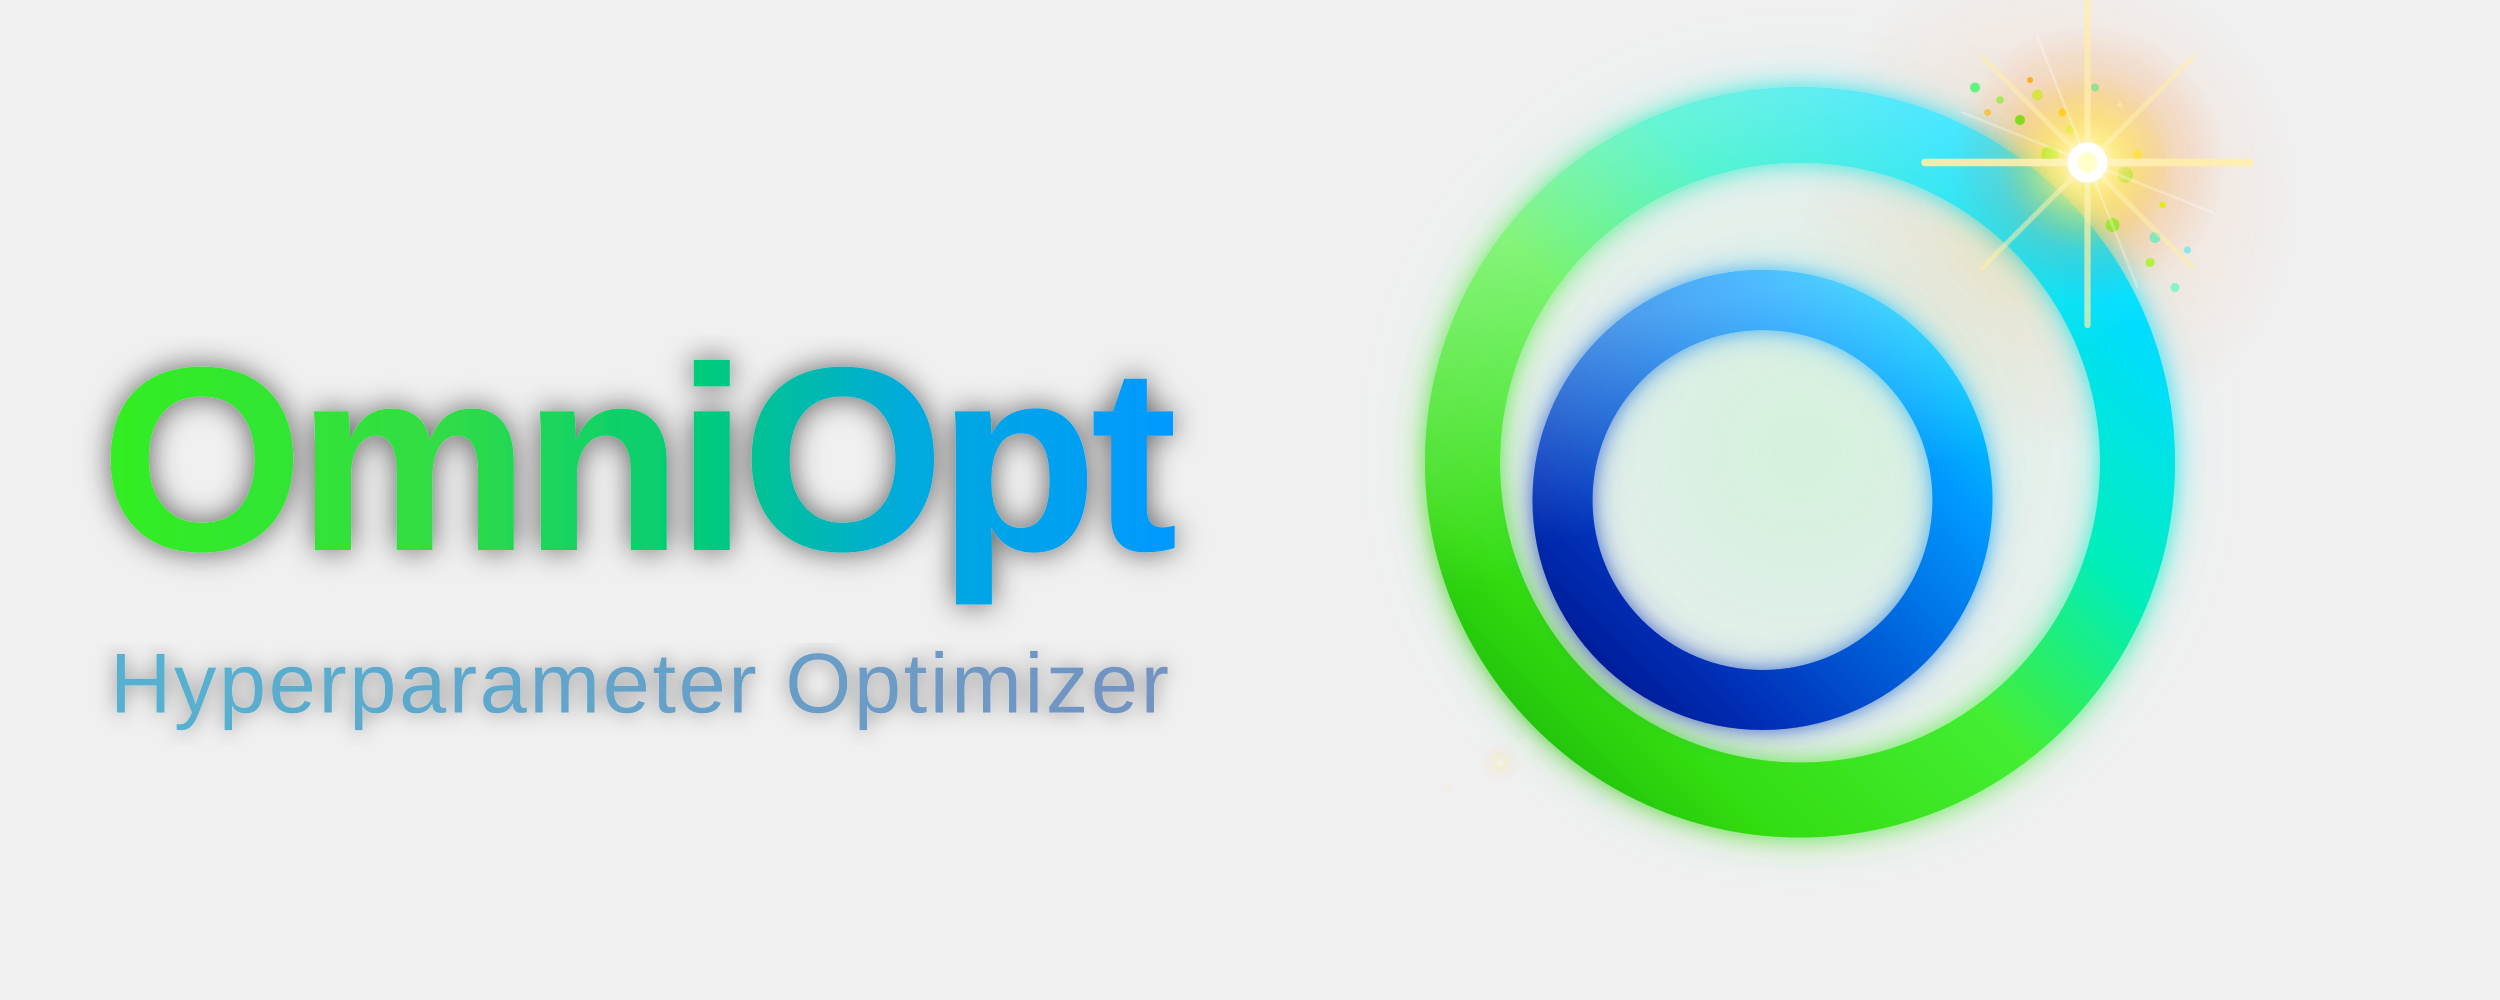
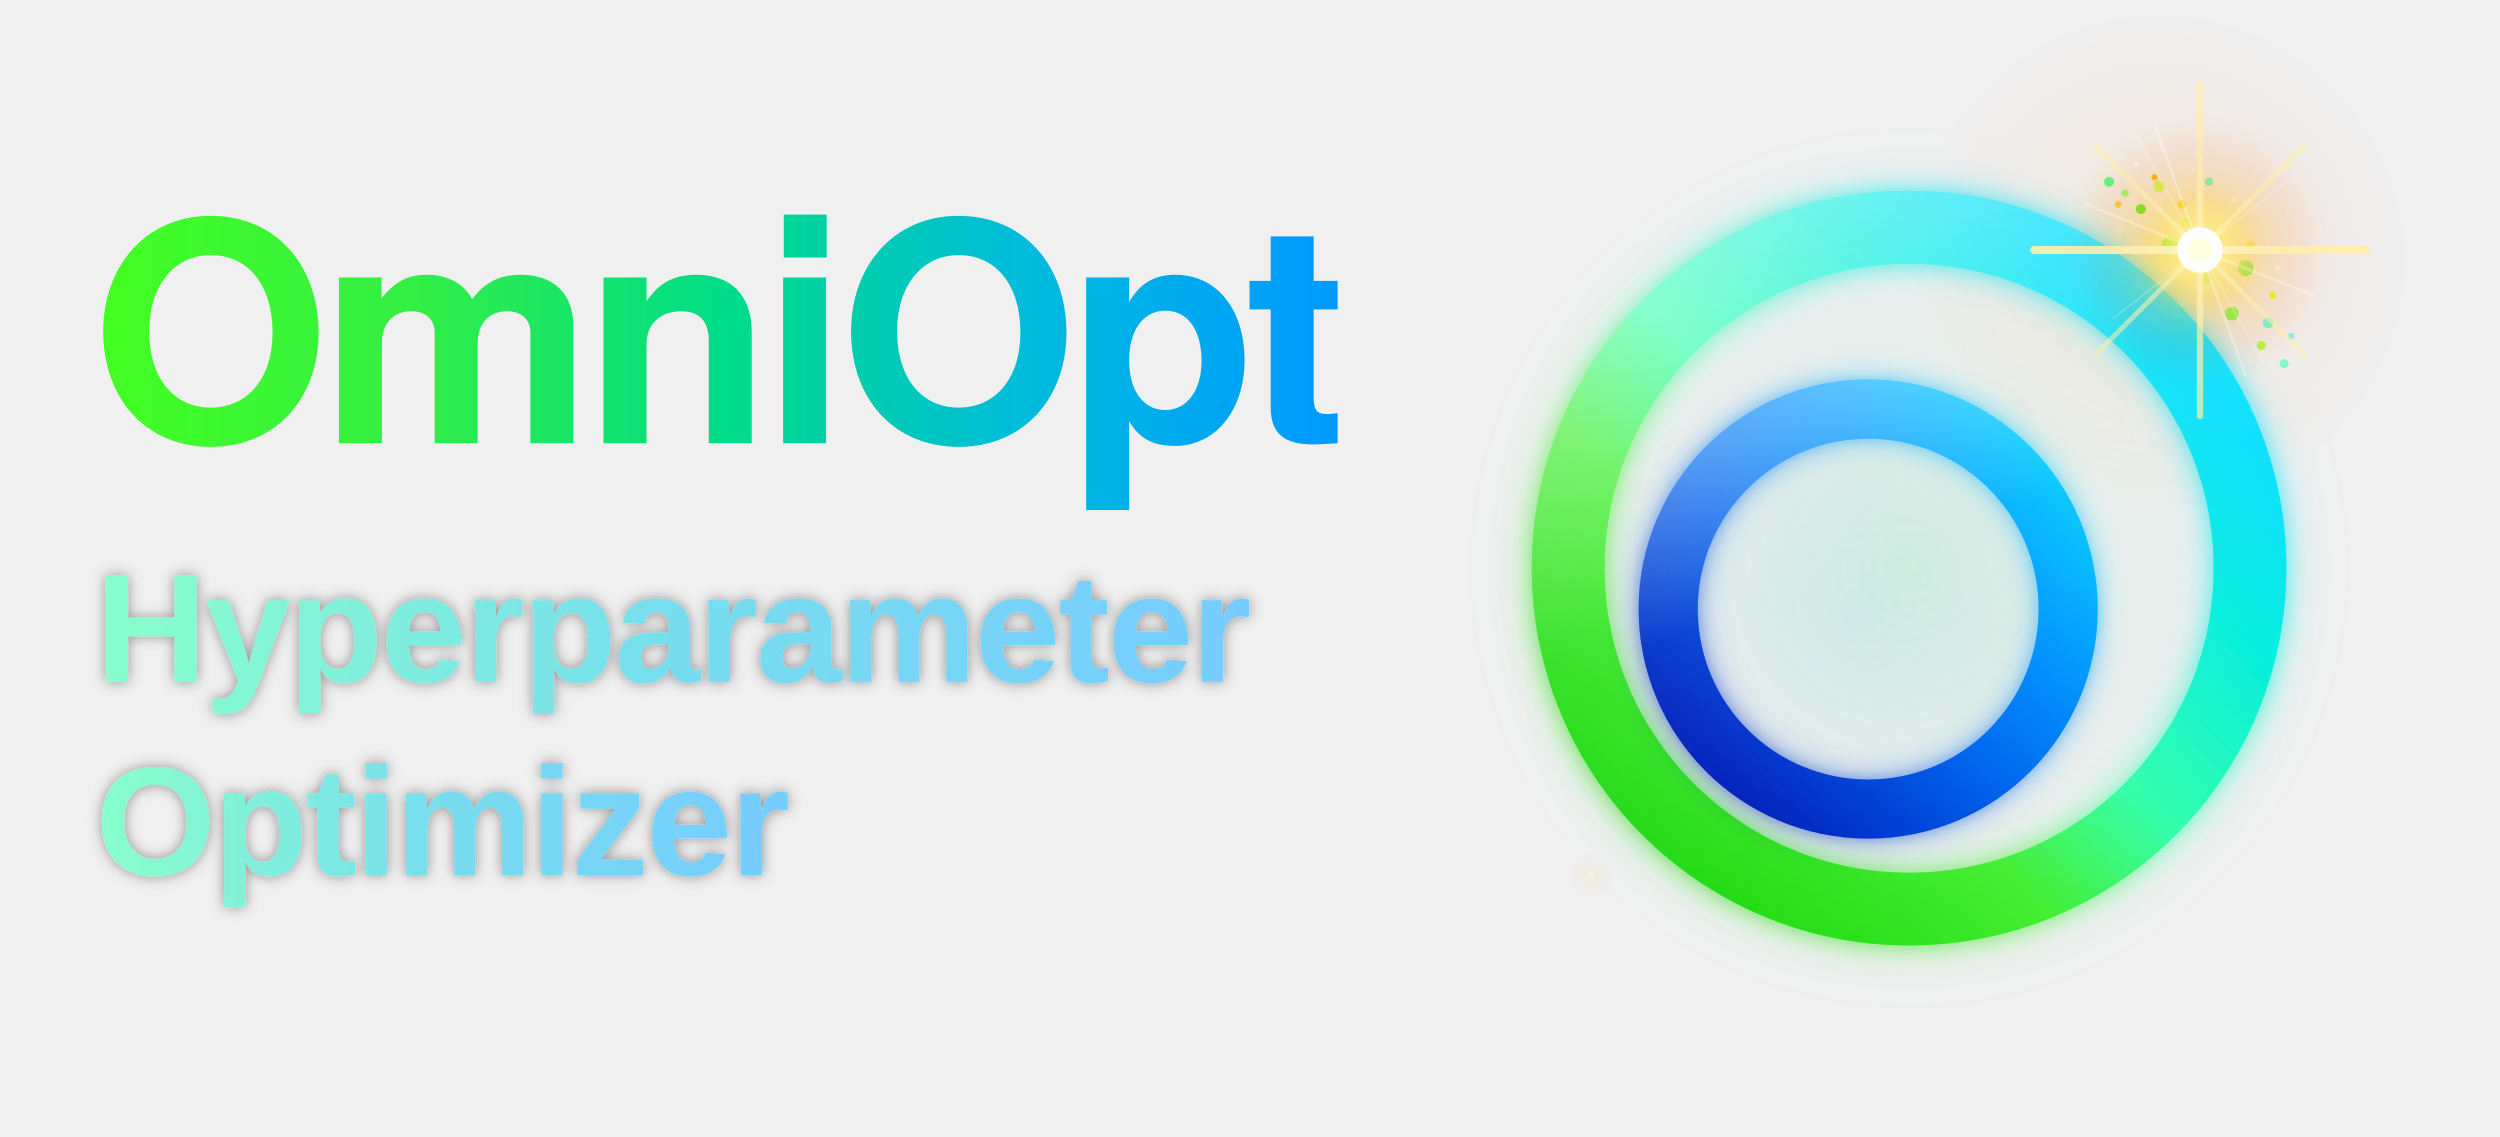
- <svg xmlns="http://www.w3.org/2000/svg" viewBox="0 0 1000 400" width="1000" height="400">
+ <svg xmlns="http://www.w3.org/2000/svg" viewBox="0 0 1100 500" width="1100" height="500">
  <defs>
    <linearGradient id="outerGrad" x1="0%" y1="100%" x2="100%" y2="0%">
-       <stop offset="0%" stop-color="#11aa00" />
-       <stop offset="20%" stop-color="#33dd11" />
-       <stop offset="45%" stop-color="#44ee33" />
-       <stop offset="65%" stop-color="#00eebb" />
+       <stop offset="0%" stop-color="#00cc00" />
+       <stop offset="15%" stop-color="#22dd11" />
+       <stop offset="35%" stop-color="#44ee33" />
+       <stop offset="50%" stop-color="#33ffaa" />
+       <stop offset="70%" stop-color="#00eedd" />
      <stop offset="85%" stop-color="#00ddff" />
      <stop offset="100%" stop-color="#00eeff" />
    </linearGradient>
    <linearGradient id="innerGrad" x1="0%" y1="100%" x2="100%" y2="0%">
-       <stop offset="0%" stop-color="#001188" />
-       <stop offset="25%" stop-color="#0033bb" />
-       <stop offset="50%" stop-color="#0066dd" />
-       <stop offset="75%" stop-color="#0099ff" />
+       <stop offset="0%" stop-color="#0011aa" />
+       <stop offset="20%" stop-color="#0033cc" />
+       <stop offset="45%" stop-color="#0066ee" />
+       <stop offset="70%" stop-color="#0099ff" />
      <stop offset="100%" stop-color="#00ddff" />
    </linearGradient>
-     <linearGradient id="outerHighlight" x1="30%" y1="0%" x2="70%" y2="100%">
-       <stop offset="0%" stop-color="#ffffff" stop-opacity="0.4" />
-       <stop offset="50%" stop-color="#ffffff" stop-opacity="0" />
+     <linearGradient id="outerHighlight" x1="25%" y1="0%" x2="75%" y2="100%">
+       <stop offset="0%" stop-color="#ffffff" stop-opacity="0.45" />
+       <stop offset="40%" stop-color="#ffffff" stop-opacity="0.1" />
      <stop offset="100%" stop-color="#ffffff" stop-opacity="0" />
    </linearGradient>
-     <linearGradient id="innerHighlight" x1="40%" y1="0%" x2="60%" y2="100%">
-       <stop offset="0%" stop-color="#ffffff" stop-opacity="0.3" />
-       <stop offset="50%" stop-color="#ffffff" stop-opacity="0" />
+     <linearGradient id="innerHighlight" x1="30%" y1="0%" x2="70%" y2="100%">
+       <stop offset="0%" stop-color="#ffffff" stop-opacity="0.35" />
+       <stop offset="40%" stop-color="#ffffff" stop-opacity="0.05" />
      <stop offset="100%" stop-color="#ffffff" stop-opacity="0" />
    </linearGradient>
    <linearGradient id="textGrad" x1="0%" y1="0%" x2="100%" y2="0%">
-       <stop offset="0%" stop-color="#33ee22" />
-       <stop offset="30%" stop-color="#33dd44" />
-       <stop offset="55%" stop-color="#00cc77" />
-       <stop offset="75%" stop-color="#00aadd" />
+       <stop offset="0%" stop-color="#44ff22" />
+       <stop offset="25%" stop-color="#33ee44" />
+       <stop offset="50%" stop-color="#00dd88" />
+       <stop offset="75%" stop-color="#00bbdd" />
      <stop offset="100%" stop-color="#0099ff" />
    </linearGradient>
    <linearGradient id="subGrad" x1="0%" y1="0%" x2="100%" y2="0%">
-       <stop offset="0%" stop-color="#44aacc" />
-       <stop offset="100%" stop-color="#6688bb" />
+       <stop offset="0%" stop-color="#88ffcc" />
+       <stop offset="50%" stop-color="#77ddee" />
+       <stop offset="100%" stop-color="#77ccff" />
    </linearGradient>
    <radialGradient id="flareGold" cx="50%" cy="50%" r="50%">
      <stop offset="0%" stop-color="#ffffff" stop-opacity="1" />
-       <stop offset="8%" stop-color="#ffffee" stop-opacity="1" />
-       <stop offset="20%" stop-color="#ffee44" stop-opacity="0.8" />
-       <stop offset="40%" stop-color="#ffcc00" stop-opacity="0.4" />
-       <stop offset="65%" stop-color="#ff8800" stop-opacity="0.15" />
+       <stop offset="6%" stop-color="#fffff8" stop-opacity="1" />
+       <stop offset="15%" stop-color="#ffee44" stop-opacity="0.85" />
+       <stop offset="30%" stop-color="#ffcc00" stop-opacity="0.5" />
+       <stop offset="50%" stop-color="#ff9900" stop-opacity="0.2" />
+       <stop offset="75%" stop-color="#ff6600" stop-opacity="0.08" />
      <stop offset="100%" stop-color="#ff4400" stop-opacity="0" />
    </radialGradient>
    <radialGradient id="warmGlow" cx="50%" cy="50%" r="50%">
-       <stop offset="0%" stop-color="#ffdd00" stop-opacity="0.3" />
-       <stop offset="50%" stop-color="#ff8800" stop-opacity="0.08" />
+       <stop offset="0%" stop-color="#ffee00" stop-opacity="0.2" />
+       <stop offset="40%" stop-color="#ffaa00" stop-opacity="0.06" />
      <stop offset="100%" stop-color="#ff4400" stop-opacity="0" />
    </radialGradient>
    <radialGradient id="greenAmbient" cx="50%" cy="50%" r="50%">
-       <stop offset="0%" stop-color="#00ff44" stop-opacity="0.12" />
-       <stop offset="60%" stop-color="#00dd88" stop-opacity="0.04" />
+       <stop offset="0%" stop-color="#00ff55" stop-opacity="0.1" />
+       <stop offset="50%" stop-color="#00dd88" stop-opacity="0.03" />
      <stop offset="100%" stop-color="#00ccff" stop-opacity="0" />
    </radialGradient>
+     <radialGradient id="blueAmbient" cx="50%" cy="50%" r="50%">
+       <stop offset="0%" stop-color="#0088ff" stop-opacity="0.06" />
+       <stop offset="100%" stop-color="#0044ff" stop-opacity="0" />
+     </radialGradient>
    <filter id="greenGlow" x="-50%" y="-50%" width="200%" height="200%">
-       <feGaussianBlur in="SourceGraphic" stdDeviation="7" result="g1" />
-       <feGaussianBlur in="SourceGraphic" stdDeviation="3" result="g2" />
+       <feGaussianBlur in="SourceGraphic" stdDeviation="8" result="g1" />
+       <feGaussianBlur in="SourceGraphic" stdDeviation="3.5" result="g2" />
      <feMerge>
        <feMergeNode in="g1" />
        <feMergeNode in="g2" />
        <feMergeNode in="SourceGraphic" />
      </feMerge>
    </filter>
    <filter id="blueGlow" x="-50%" y="-50%" width="200%" height="200%">
-       <feGaussianBlur in="SourceGraphic" stdDeviation="6" result="b1" />
+       <feGaussianBlur in="SourceGraphic" stdDeviation="7" result="b1" />
      <feGaussianBlur in="SourceGraphic" stdDeviation="2.5" result="b2" />
      <feMerge>
        <feMergeNode in="b1" />
        <feMergeNode in="b2" />
        <feMergeNode in="SourceGraphic" />
      </feMerge>
    </filter>
    <filter id="flareBloom" x="-100%" y="-100%" width="300%" height="300%">
-       <feGaussianBlur in="SourceGraphic" stdDeviation="10" />
+       <feGaussianBlur in="SourceGraphic" stdDeviation="12" />
    </filter>
-     <filter id="textGlow" x="-5%" y="-10%" width="110%" height="130%">
-       <feDropShadow dx="0" dy="0" stdDeviation="6" flood-color="#000000" flood-opacity="0.6" />
+     <filter id="softFlare" x="-50%" y="-50%" width="200%" height="200%">
+       <feGaussianBlur in="SourceGraphic" stdDeviation="5" />
    </filter>
-     <filter id="subGlow" x="-5%" y="-10%" width="110%" height="130%">
-       <feDropShadow dx="0" dy="0" stdDeviation="4" flood-color="#000000" flood-opacity="0.5" />
+     <filter id="textBacking" x="-3%" y="-15%" width="106%" height="130%">
+       <feFlood flood-color="#000000" flood-opacity="0.4" result="black" />
+       <feComposite in="black" in2="SourceGraphic" operator="in" result="mask" />
+       <feGaussianBlur in="mask" stdDeviation="3" result="blur" />
+       <feMerge>
+         <feMergeNode in="blur" />
+         <feMergeNode in="SourceGraphic" />
+       </feMerge>
    </filter>
  </defs>
-   <ellipse cx="720" cy="180" rx="180" ry="180" fill="url(#greenAmbient)" />
-   <ellipse cx="820" cy="80" rx="100" ry="100" fill="url(#warmGlow)" />
-   <circle cx="720" cy="185" r="135" fill="none" stroke="url(#outerGrad)" stroke-width="30" />
-   <circle cx="720" cy="185" r="135" fill="none" stroke="url(#outerGrad)" stroke-width="30" filter="url(#greenGlow)" opacity="0.55" />
-   <circle cx="720" cy="185" r="135" fill="none" stroke="url(#outerHighlight)" stroke-width="30" />
-   <circle cx="705" cy="200" r="80" fill="none" stroke="url(#innerGrad)" stroke-width="24" />
-   <circle cx="705" cy="200" r="80" fill="none" stroke="url(#innerGrad)" stroke-width="24" filter="url(#blueGlow)" opacity="0.5" />
-   <circle cx="705" cy="200" r="80" fill="none" stroke="url(#innerHighlight)" stroke-width="24" />
-   <circle cx="820" cy="62" r="3.5" fill="#66ff00" opacity="0.95" />
-   <circle cx="835" cy="75" r="2.5" fill="#88ff11" opacity="0.9" />
-   <circle cx="808" cy="48" r="2" fill="#44ee00" opacity="0.85" />
-   <circle cx="845" cy="90" r="2.8" fill="#55ff22" opacity="0.75" />
-   <circle cx="828" cy="52" r="1.8" fill="#aaff00" opacity="0.8" />
-   <circle cx="800" cy="40" r="1.5" fill="#77ff33" opacity="0.7" />
-   <circle cx="850" cy="70" r="3.2" fill="#33ee00" opacity="0.6" />
-   <circle cx="860" cy="105" r="1.8" fill="#99ff00" opacity="0.7" />
-   <circle cx="815" cy="38" r="2.2" fill="#bbff00" opacity="0.6" />
-   <circle cx="865" cy="82" r="1.3" fill="#ddff00" opacity="0.85" />
-   <circle cx="790" cy="35" r="2" fill="#00ff44" opacity="0.6" />
-   <circle cx="870" cy="115" r="1.8" fill="#22ffaa" opacity="0.5" />
-   <circle cx="825" cy="45" r="1.6" fill="#ffcc00" opacity="0.9" />
-   <circle cx="840" cy="58" r="2.4" fill="#ffdd00" opacity="0.8" />
-   <circle cx="812" cy="32" r="1.2" fill="#ffaa00" opacity="0.85" />
-   <circle cx="855" cy="62" r="1.9" fill="#ffee22" opacity="0.7" />
-   <circle cx="795" cy="45" r="1.4" fill="#ffbb00" opacity="0.6" />
-   <circle cx="848" cy="42" r="1" fill="#ffffff" opacity="0.7" />
-   <circle cx="862" cy="95" r="2.2" fill="#00ffcc" opacity="0.5" />
-   <circle cx="838" cy="35" r="1.6" fill="#00ffaa" opacity="0.55" />
-   <circle cx="875" cy="100" r="1.4" fill="#00eeff" opacity="0.45" />
-   <ellipse cx="835" cy="65" rx="55" ry="55" fill="url(#flareGold)" opacity="0.9" />
-   <ellipse cx="835" cy="65" rx="30" ry="30" fill="url(#flareGold)" opacity="0.6" filter="url(#flareBloom)" />
-   <line x1="770" y1="65" x2="900" y2="65" stroke="#ffeeaa" stroke-width="3" opacity="0.9" stroke-linecap="round" />
-   <line x1="835" y1="0" x2="835" y2="130" stroke="#ffeeaa" stroke-width="2.5" opacity="0.7" stroke-linecap="round" />
-   <line x1="793" y1="23" x2="877" y2="107" stroke="#ffeeaa" stroke-width="2" opacity="0.55" stroke-linecap="round" />
-   <line x1="793" y1="107" x2="877" y2="23" stroke="#ffeeaa" stroke-width="2" opacity="0.55" stroke-linecap="round" />
-   <line x1="785" y1="45" x2="885" y2="85" stroke="#ffffff" stroke-width="1" opacity="0.3" stroke-linecap="round" />
-   <line x1="815" y1="15" x2="855" y2="115" stroke="#ffffff" stroke-width="1" opacity="0.3" stroke-linecap="round" />
-   <circle cx="835" cy="65" r="8" fill="#ffffff" opacity="1" />
-   <circle cx="835" cy="65" r="15" fill="#ffffff" opacity="0.5" filter="url(#flareBloom)" />
-   <circle cx="835" cy="65" r="4" fill="#ffffcc" opacity="1" />
-   <ellipse cx="600" cy="305" rx="8" ry="8" fill="url(#flareGold)" opacity="0.2" />
-   <circle cx="610" cy="298" r="3" fill="#ffffff" opacity="0.08" />
-   <circle cx="640" cy="320" r="2.5" fill="#aaddff" opacity="0.1" />
-   <circle cx="580" cy="315" r="1.5" fill="#ffdd88" opacity="0.08" />
-   <text x="40" y="220" font-family="'Helvetica Neue', 'Arial Black', 'Segoe UI', Arial, sans-serif" font-size="105" font-weight="900" fill="url(#textGrad)" letter-spacing="-3" filter="url(#textGlow)">
-     OmniOpt
-   </text>
-   <text x="44" y="285" font-family="'Helvetica Neue', 'Segoe UI', Arial, sans-serif" font-size="34" font-weight="300" fill="url(#subGrad)" letter-spacing="1" opacity="0.9" filter="url(#subGlow)">
-     Hyperparameter Optimizer
-   </text>
+   <ellipse cx="840" cy="250" rx="200" ry="200" fill="url(#greenAmbient)" />
+   <ellipse cx="820" cy="268" rx="90" ry="90" fill="url(#blueAmbient)" />
+   <ellipse cx="950" cy="115" rx="110" ry="110" fill="url(#warmGlow)" />
+   <circle cx="840" cy="250" r="150" fill="none" stroke="url(#outerGrad)" stroke-width="32" />
+   <circle cx="840" cy="250" r="150" fill="none" stroke="url(#outerGrad)" stroke-width="32" filter="url(#greenGlow)" opacity="0.5" />
+   <circle cx="840" cy="250" r="150" fill="none" stroke="url(#outerHighlight)" stroke-width="32" />
+   <circle cx="822" cy="268" r="88" fill="none" stroke="url(#innerGrad)" stroke-width="26" />
+   <circle cx="822" cy="268" r="88" fill="none" stroke="url(#innerGrad)" stroke-width="26" filter="url(#blueGlow)" opacity="0.45" />
+   <circle cx="822" cy="268" r="88" fill="none" stroke="url(#innerHighlight)" stroke-width="26" />
+   <circle cx="955" cy="108" r="4" fill="#55ff00" opacity="0.95" />
+   <circle cx="970" cy="122" r="2.8" fill="#88ff11" opacity="0.9" />
+   <circle cx="942" cy="92" r="2.2" fill="#44ee00" opacity="0.85" />
+   <circle cx="982" cy="138" r="3" fill="#55ff22" opacity="0.75" />
+   <circle cx="962" cy="98" r="2" fill="#aaff00" opacity="0.8" />
+   <circle cx="935" cy="85" r="1.6" fill="#77ff33" opacity="0.7" />
+   <circle cx="988" cy="118" r="3.5" fill="#33ee00" opacity="0.6" />
+   <circle cx="995" cy="152" r="2" fill="#99ff00" opacity="0.7" />
+   <circle cx="950" cy="82" r="2.5" fill="#bbff00" opacity="0.6" />
+   <circle cx="1000" cy="130" r="1.5" fill="#ddff00" opacity="0.85" />
+   <circle cx="928" cy="80" r="2.2" fill="#00ff44" opacity="0.6" />
+   <circle cx="1005" cy="160" r="2" fill="#22ffaa" opacity="0.5" />
+   <circle cx="960" cy="90" r="1.8" fill="#ffcc00" opacity="0.9" />
+   <circle cx="975" cy="105" r="2.6" fill="#ffdd00" opacity="0.8" />
+   <circle cx="948" cy="78" r="1.4" fill="#ffaa00" opacity="0.85" />
+   <circle cx="990" cy="108" r="2.1" fill="#ffee22" opacity="0.7" />
+   <circle cx="932" cy="90" r="1.5" fill="#ffbb00" opacity="0.65" />
+   <circle cx="983" cy="88" r="1.2" fill="#ffffff" opacity="0.75" />
+   <circle cx="998" cy="142" r="2.4" fill="#00ffcc" opacity="0.5" />
+   <circle cx="972" cy="80" r="1.8" fill="#00ffaa" opacity="0.55" />
+   <circle cx="1008" cy="148" r="1.5" fill="#00eeff" opacity="0.45" />
+   <circle cx="940" cy="72" r="1" fill="#ffffff" opacity="0.6" />
+   <circle cx="1002" cy="118" r="1.3" fill="#ffffff" opacity="0.5" />
+   <circle cx="965" cy="75" r="0.8" fill="#ffffff" opacity="0.4" />
+   <ellipse cx="968" cy="110" rx="60" ry="60" fill="url(#flareGold)" opacity="0.92" />
+   <ellipse cx="968" cy="110" rx="35" ry="35" fill="url(#flareGold)" opacity="0.55" filter="url(#flareBloom)" />
+   <ellipse cx="968" cy="110" rx="18" ry="18" fill="url(#flareGold)" opacity="0.4" filter="url(#softFlare)" />
+   <line x1="895" y1="110" x2="1041" y2="110" stroke="#ffeeaa" stroke-width="3.5" opacity="0.9" stroke-linecap="round" />
+   <line x1="968" y1="37" x2="968" y2="183" stroke="#ffeeaa" stroke-width="2.8" opacity="0.7" stroke-linecap="round" />
+   <line x1="922" y1="64" x2="1014" y2="156" stroke="#ffeeaa" stroke-width="2.2" opacity="0.55" stroke-linecap="round" />
+   <line x1="922" y1="156" x2="1014" y2="64" stroke="#ffeeaa" stroke-width="2.2" opacity="0.55" stroke-linecap="round" />
+   <line x1="918" y1="90" x2="1018" y2="130" stroke="#ffffff" stroke-width="1.2" opacity="0.3" stroke-linecap="round" />
+   <line x1="948" y1="55" x2="988" y2="165" stroke="#ffffff" stroke-width="1.2" opacity="0.3" stroke-linecap="round" />
+   <line x1="930" y1="140" x2="1006" y2="80" stroke="#ffffff" stroke-width="0.8" opacity="0.2" stroke-linecap="round" />
+   <line x1="940" y1="60" x2="996" y2="160" stroke="#ffffff" stroke-width="0.8" opacity="0.2" stroke-linecap="round" />
+   <circle cx="968" cy="110" r="10" fill="#ffffff" opacity="1" />
+   <circle cx="968" cy="110" r="18" fill="#ffffff" opacity="0.5" filter="url(#flareBloom)" />
+   <circle cx="968" cy="110" r="5" fill="#ffffdd" opacity="1" />
+   <ellipse cx="700" cy="385" rx="10" ry="10" fill="url(#flareGold)" opacity="0.15" />
+   <text x="40" y="195" font-family="'Helvetica Neue', 'Arial Black', 'Segoe UI', sans-serif" font-size="135" font-weight="900" fill="url(#textGrad)" letter-spacing="-4">OmniOpt</text>
+   <text x="42" y="300" font-family="'Helvetica Neue', 'Segoe UI', Arial, sans-serif" font-size="68" font-weight="600" fill="url(#subGrad)" letter-spacing="-1" filter="url(#textBacking)">Hyperparameter</text>
+   <text x="42" y="385" font-family="'Helvetica Neue', 'Segoe UI', Arial, sans-serif" font-size="68" font-weight="600" fill="url(#subGrad)" letter-spacing="-1" filter="url(#textBacking)">Optimizer</text>
</svg>
